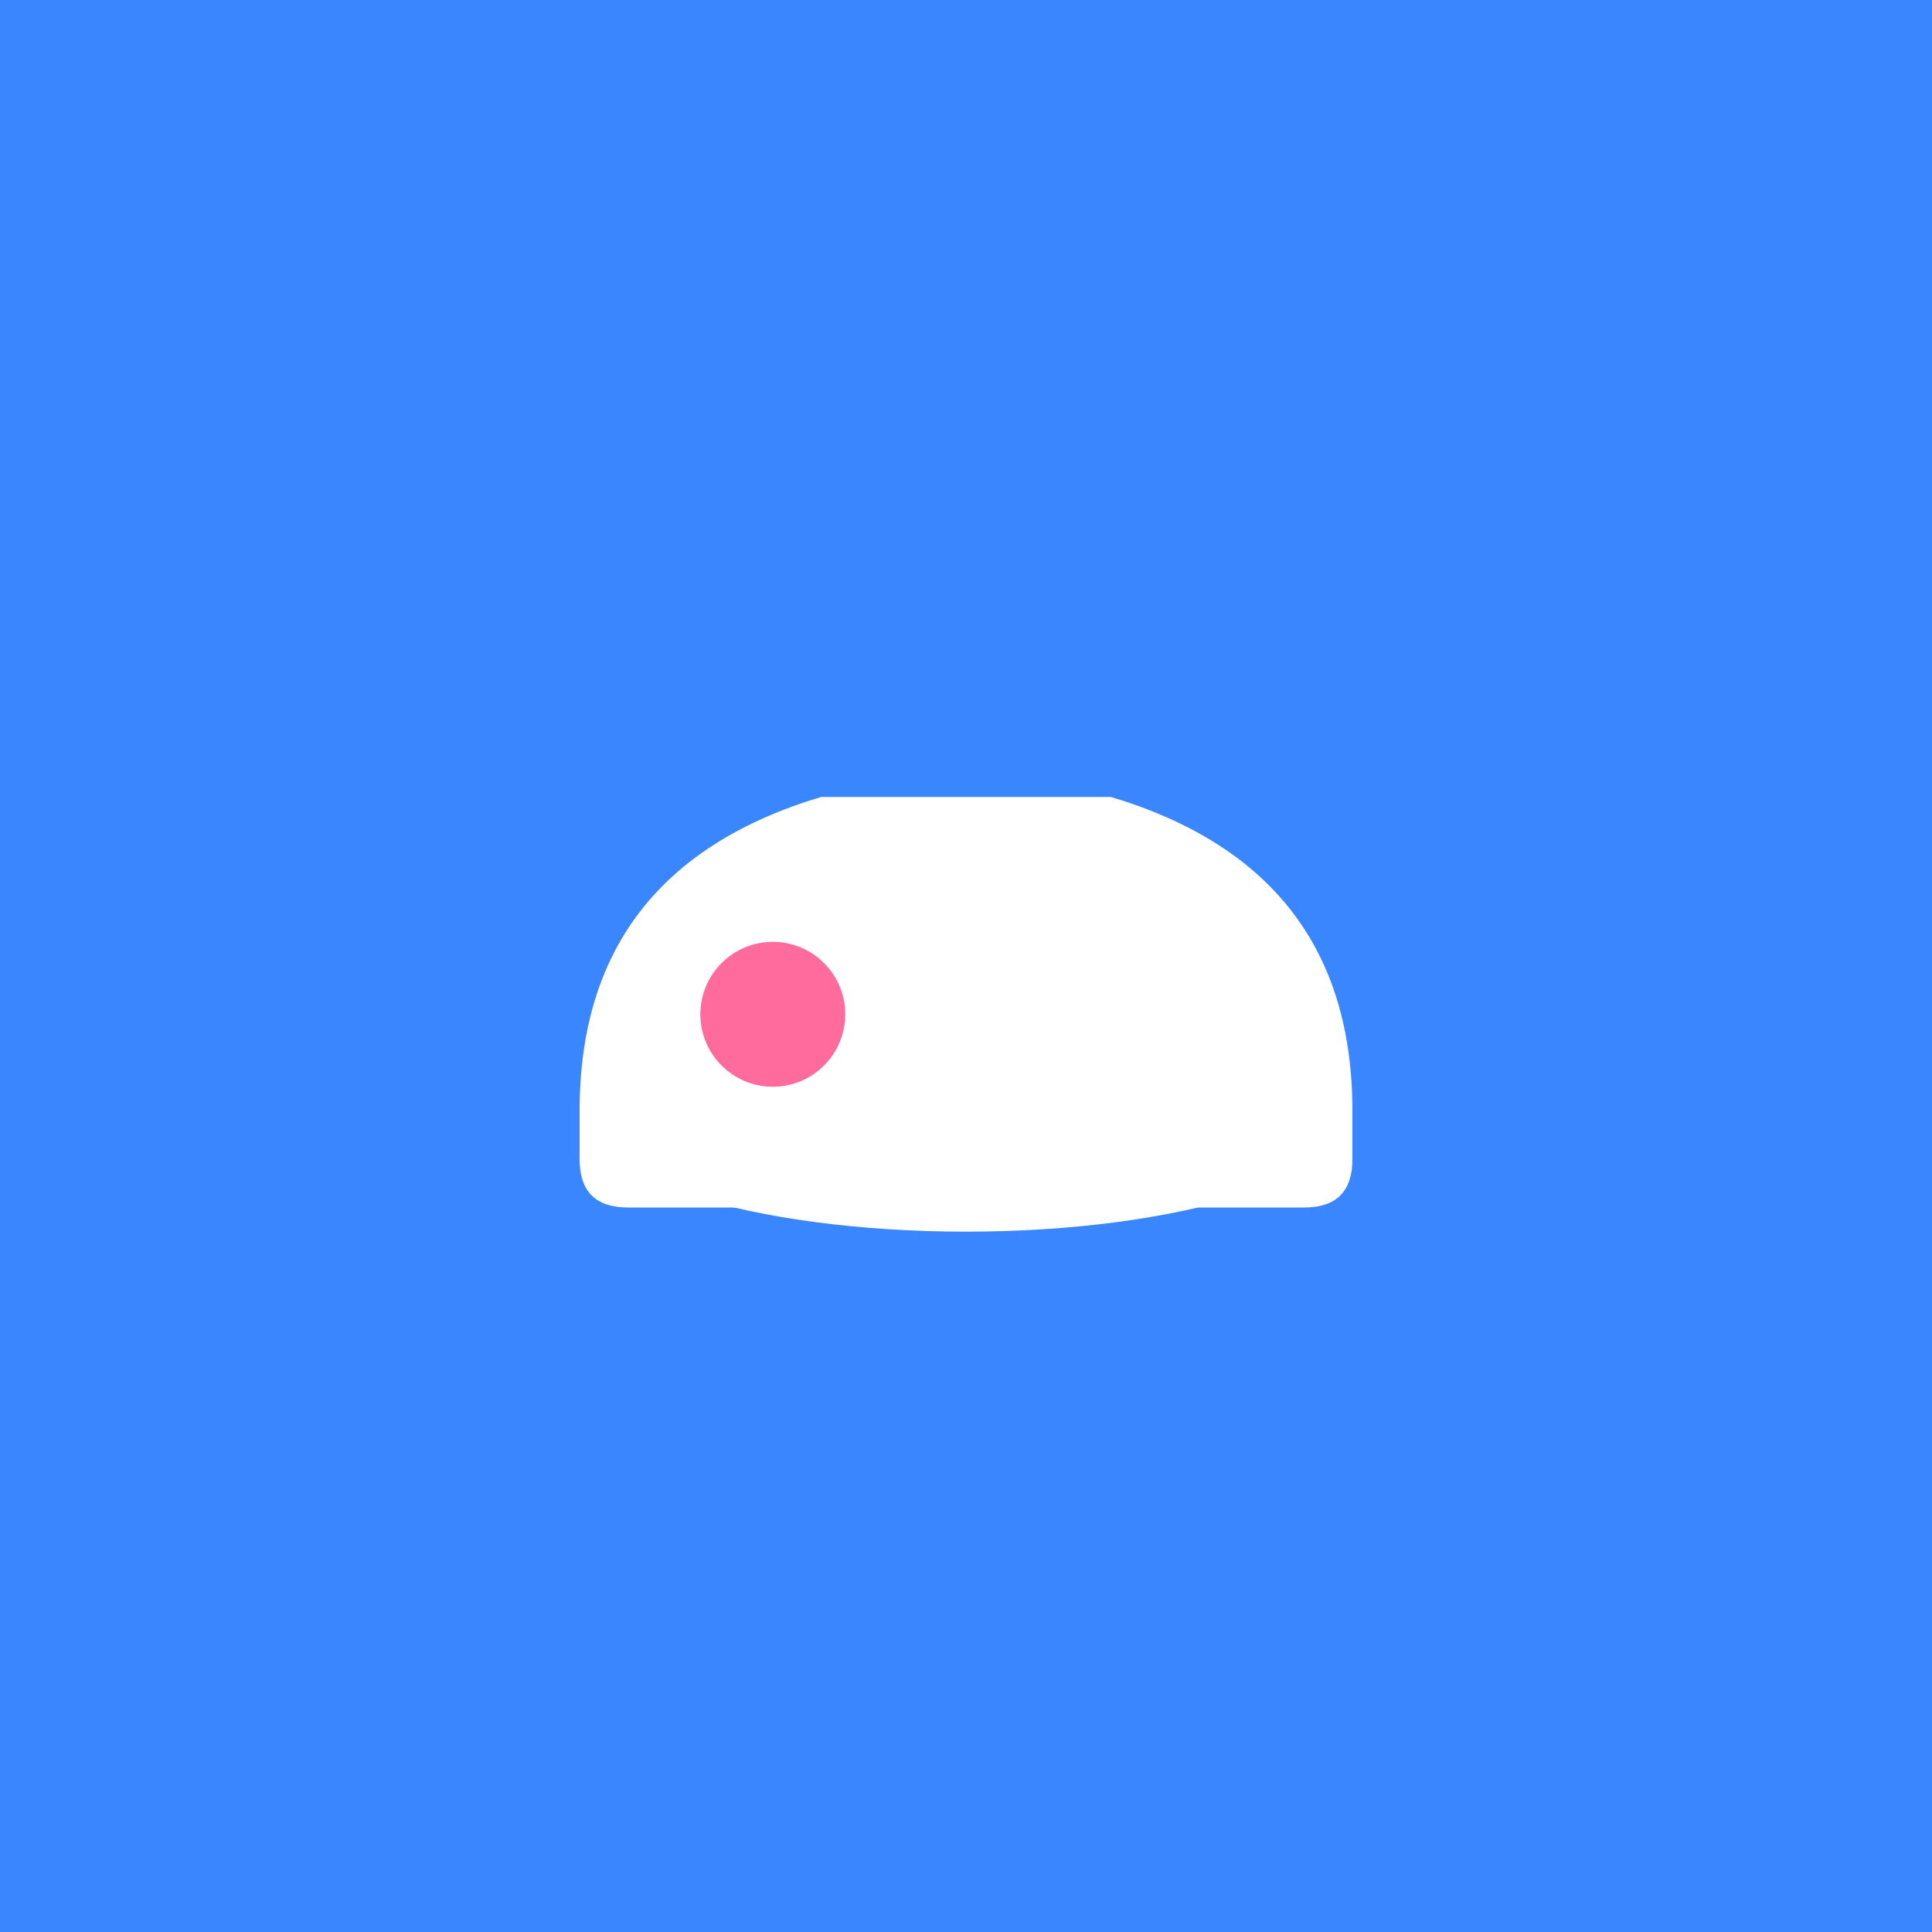
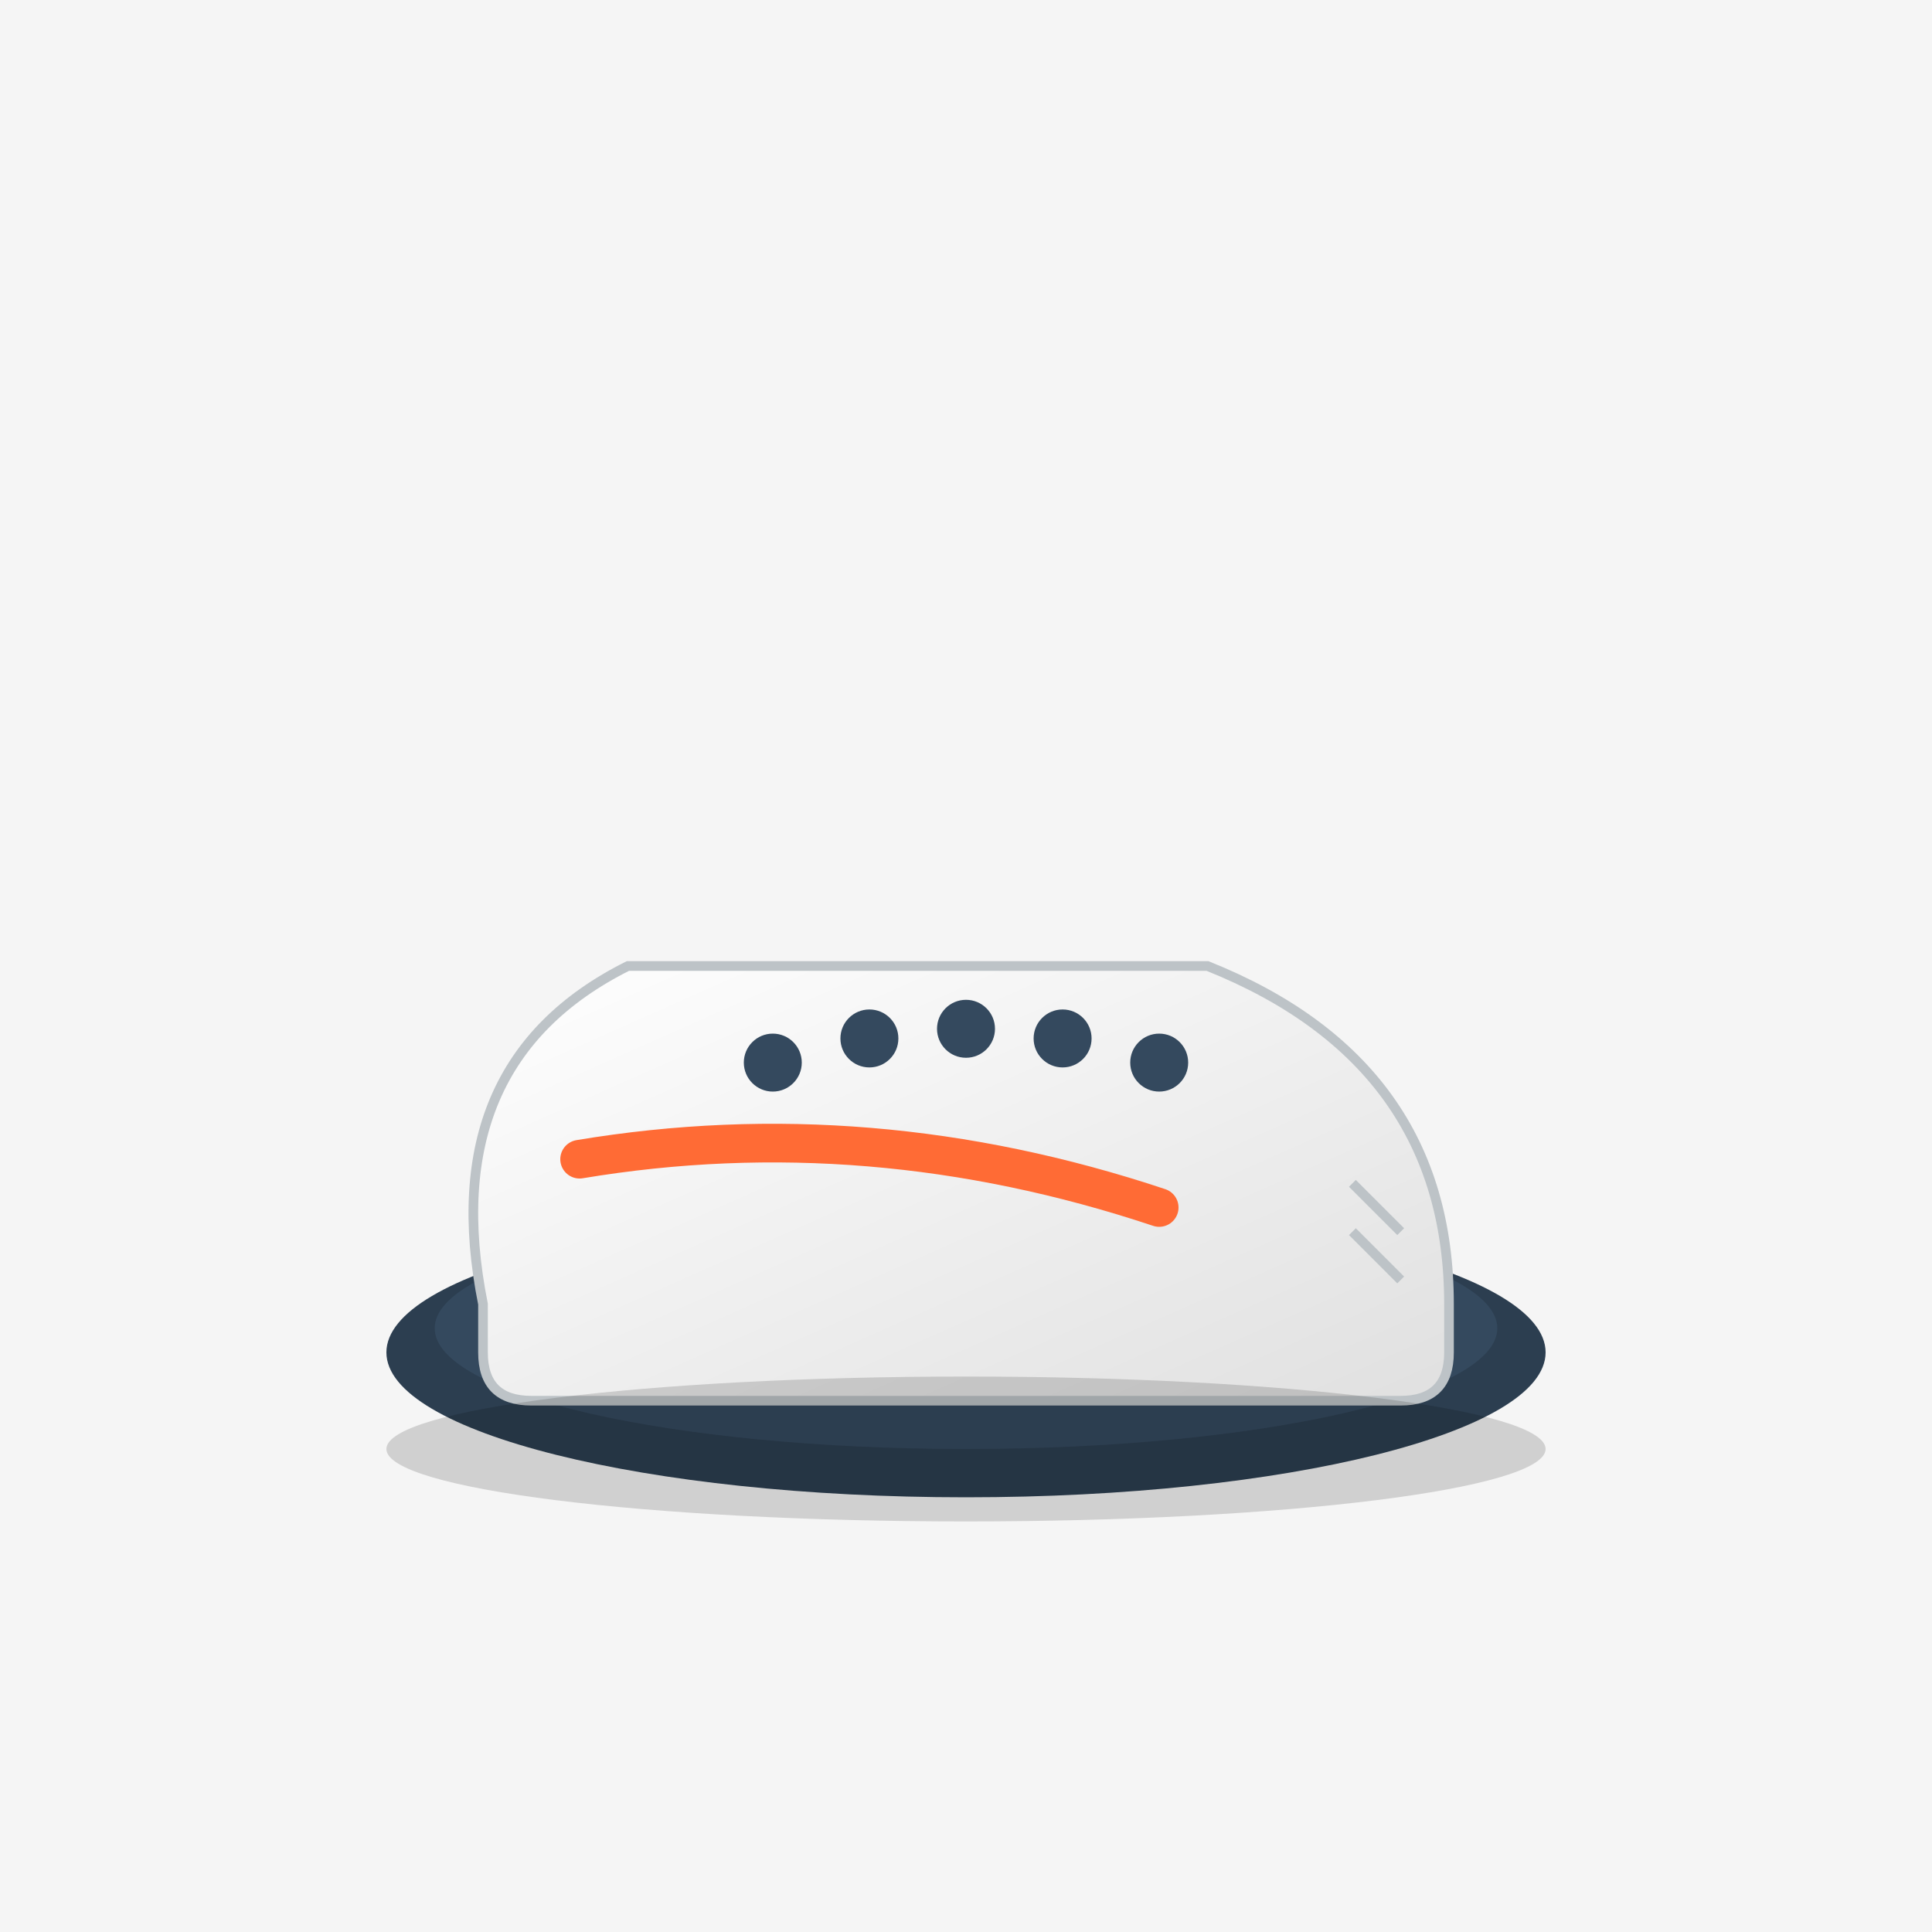
<svg xmlns="http://www.w3.org/2000/svg" width="400" height="400">
-   <rect width="400" height="400" fill="#3A86FF" />
-   <ellipse cx="200" cy="230" rx="80" ry="25" fill="#FFF" />
-   <path d="M 120 230 Q 120 180 170 165 L 230 165 Q 280 180 280 230 L 280 240 Q 280 250 270 250 L 130 250 Q 120 250 120 240 Z" fill="#FFF" />
-   <circle cx="160" cy="210" r="15" fill="#FF6B9D" />
+   <defs>
+     <linearGradient id="sneaker-grad" x1="0%" y1="0%" x2="100%" y2="100%">
+       <stop offset="0%" style="stop-color:#FFFFFF;stop-opacity:1" />
+       <stop offset="100%" style="stop-color:#E0E0E0;stop-opacity:1" />
+     </linearGradient>
+   </defs>
+   <rect width="400" height="400" fill="#F5F5F5" />
+   <ellipse cx="200" cy="280" rx="120" ry="30" fill="#2C3E50" />
+   <ellipse cx="200" cy="275" rx="110" ry="25" fill="#34495E" />
+   <path d="M 100 270 Q 90 220 130 200 L 250 200 Q 300 220 300 270 L 300 280 Q 300 290 290 290 L 110 290 Q 100 290 100 280 Z" fill="url(#sneaker-grad)" stroke="#BDC3C7" stroke-width="2" />
+   <path d="M 120 240 Q 180 230 240 250" stroke="#FF6B35" stroke-width="8" fill="none" stroke-linecap="round" />
+   <ellipse cx="160" cy="220" rx="6" ry="6" fill="#34495E" />
+   <ellipse cx="180" cy="215" rx="6" ry="6" fill="#34495E" />
+   <ellipse cx="200" cy="213" rx="6" ry="6" fill="#34495E" />
+   <ellipse cx="220" cy="215" rx="6" ry="6" fill="#34495E" />
+   <ellipse cx="240" cy="220" rx="6" ry="6" fill="#34495E" />
+   <path d="M 280 245 L 290 255" stroke="#BDC3C7" stroke-width="2" />
+   <path d="M 280 255 L 290 265" stroke="#BDC3C7" stroke-width="2" />
+   <ellipse cx="200" cy="300" rx="120" ry="15" fill="#000" opacity="0.15" />
</svg>
